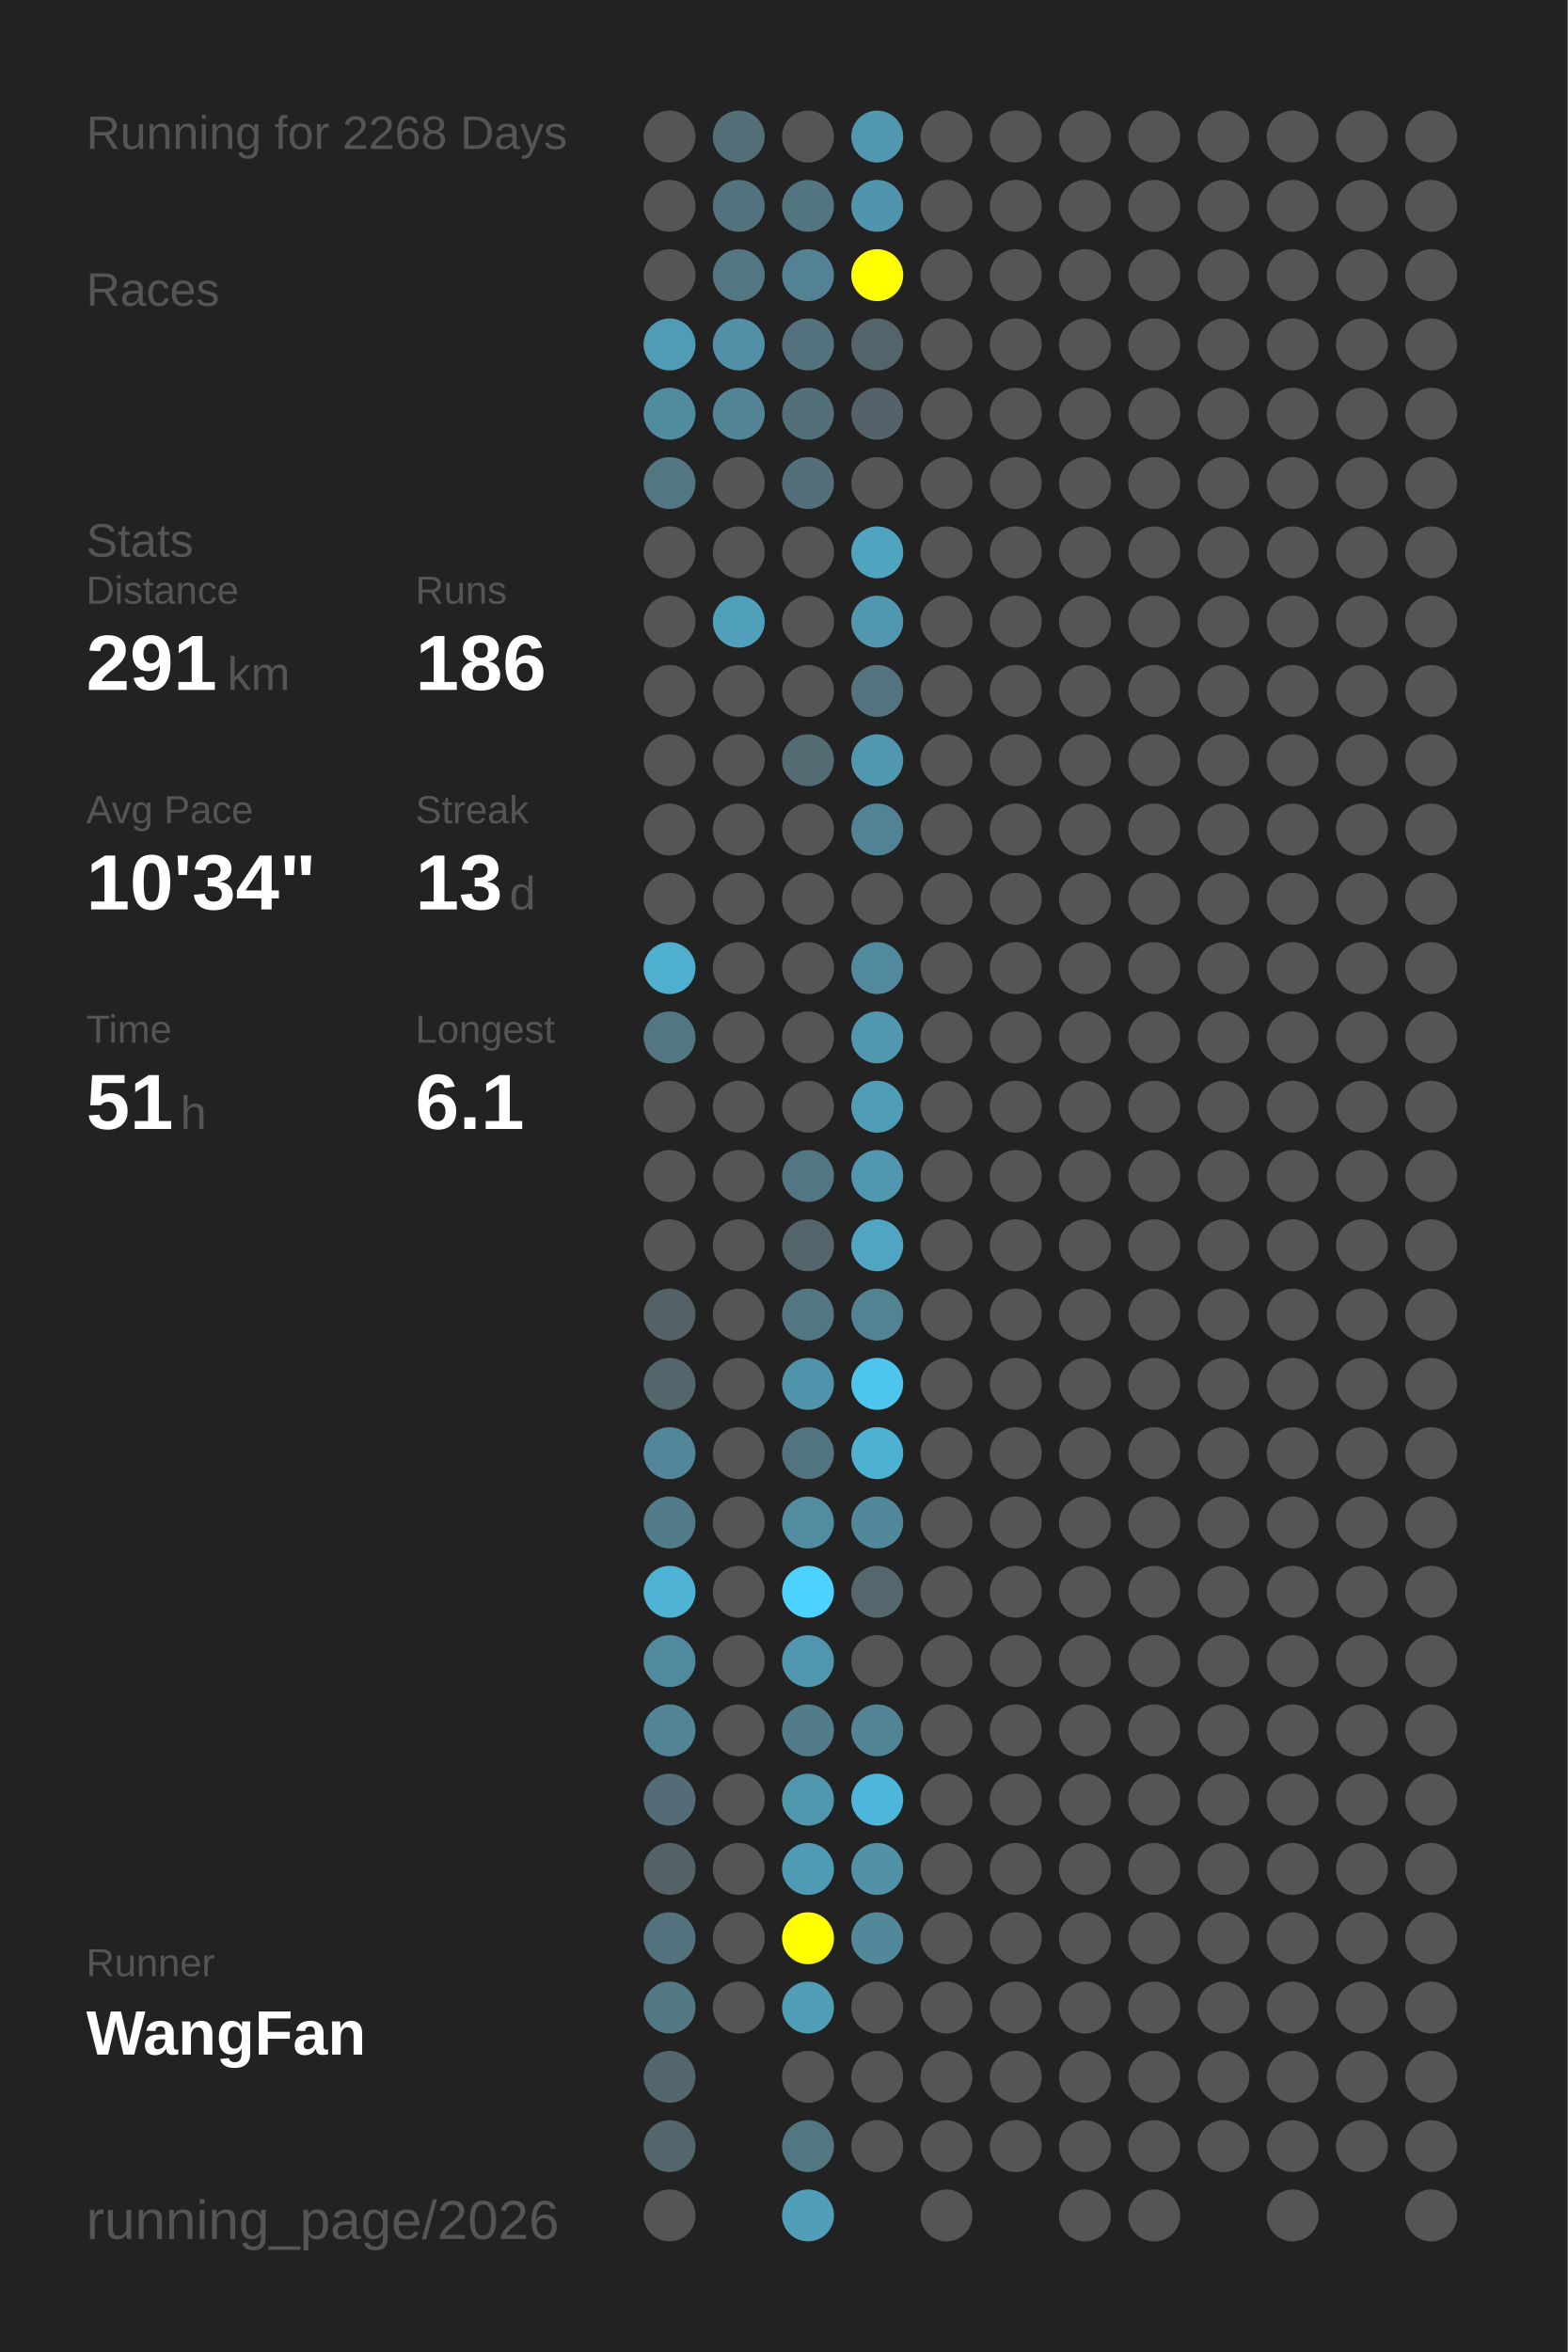
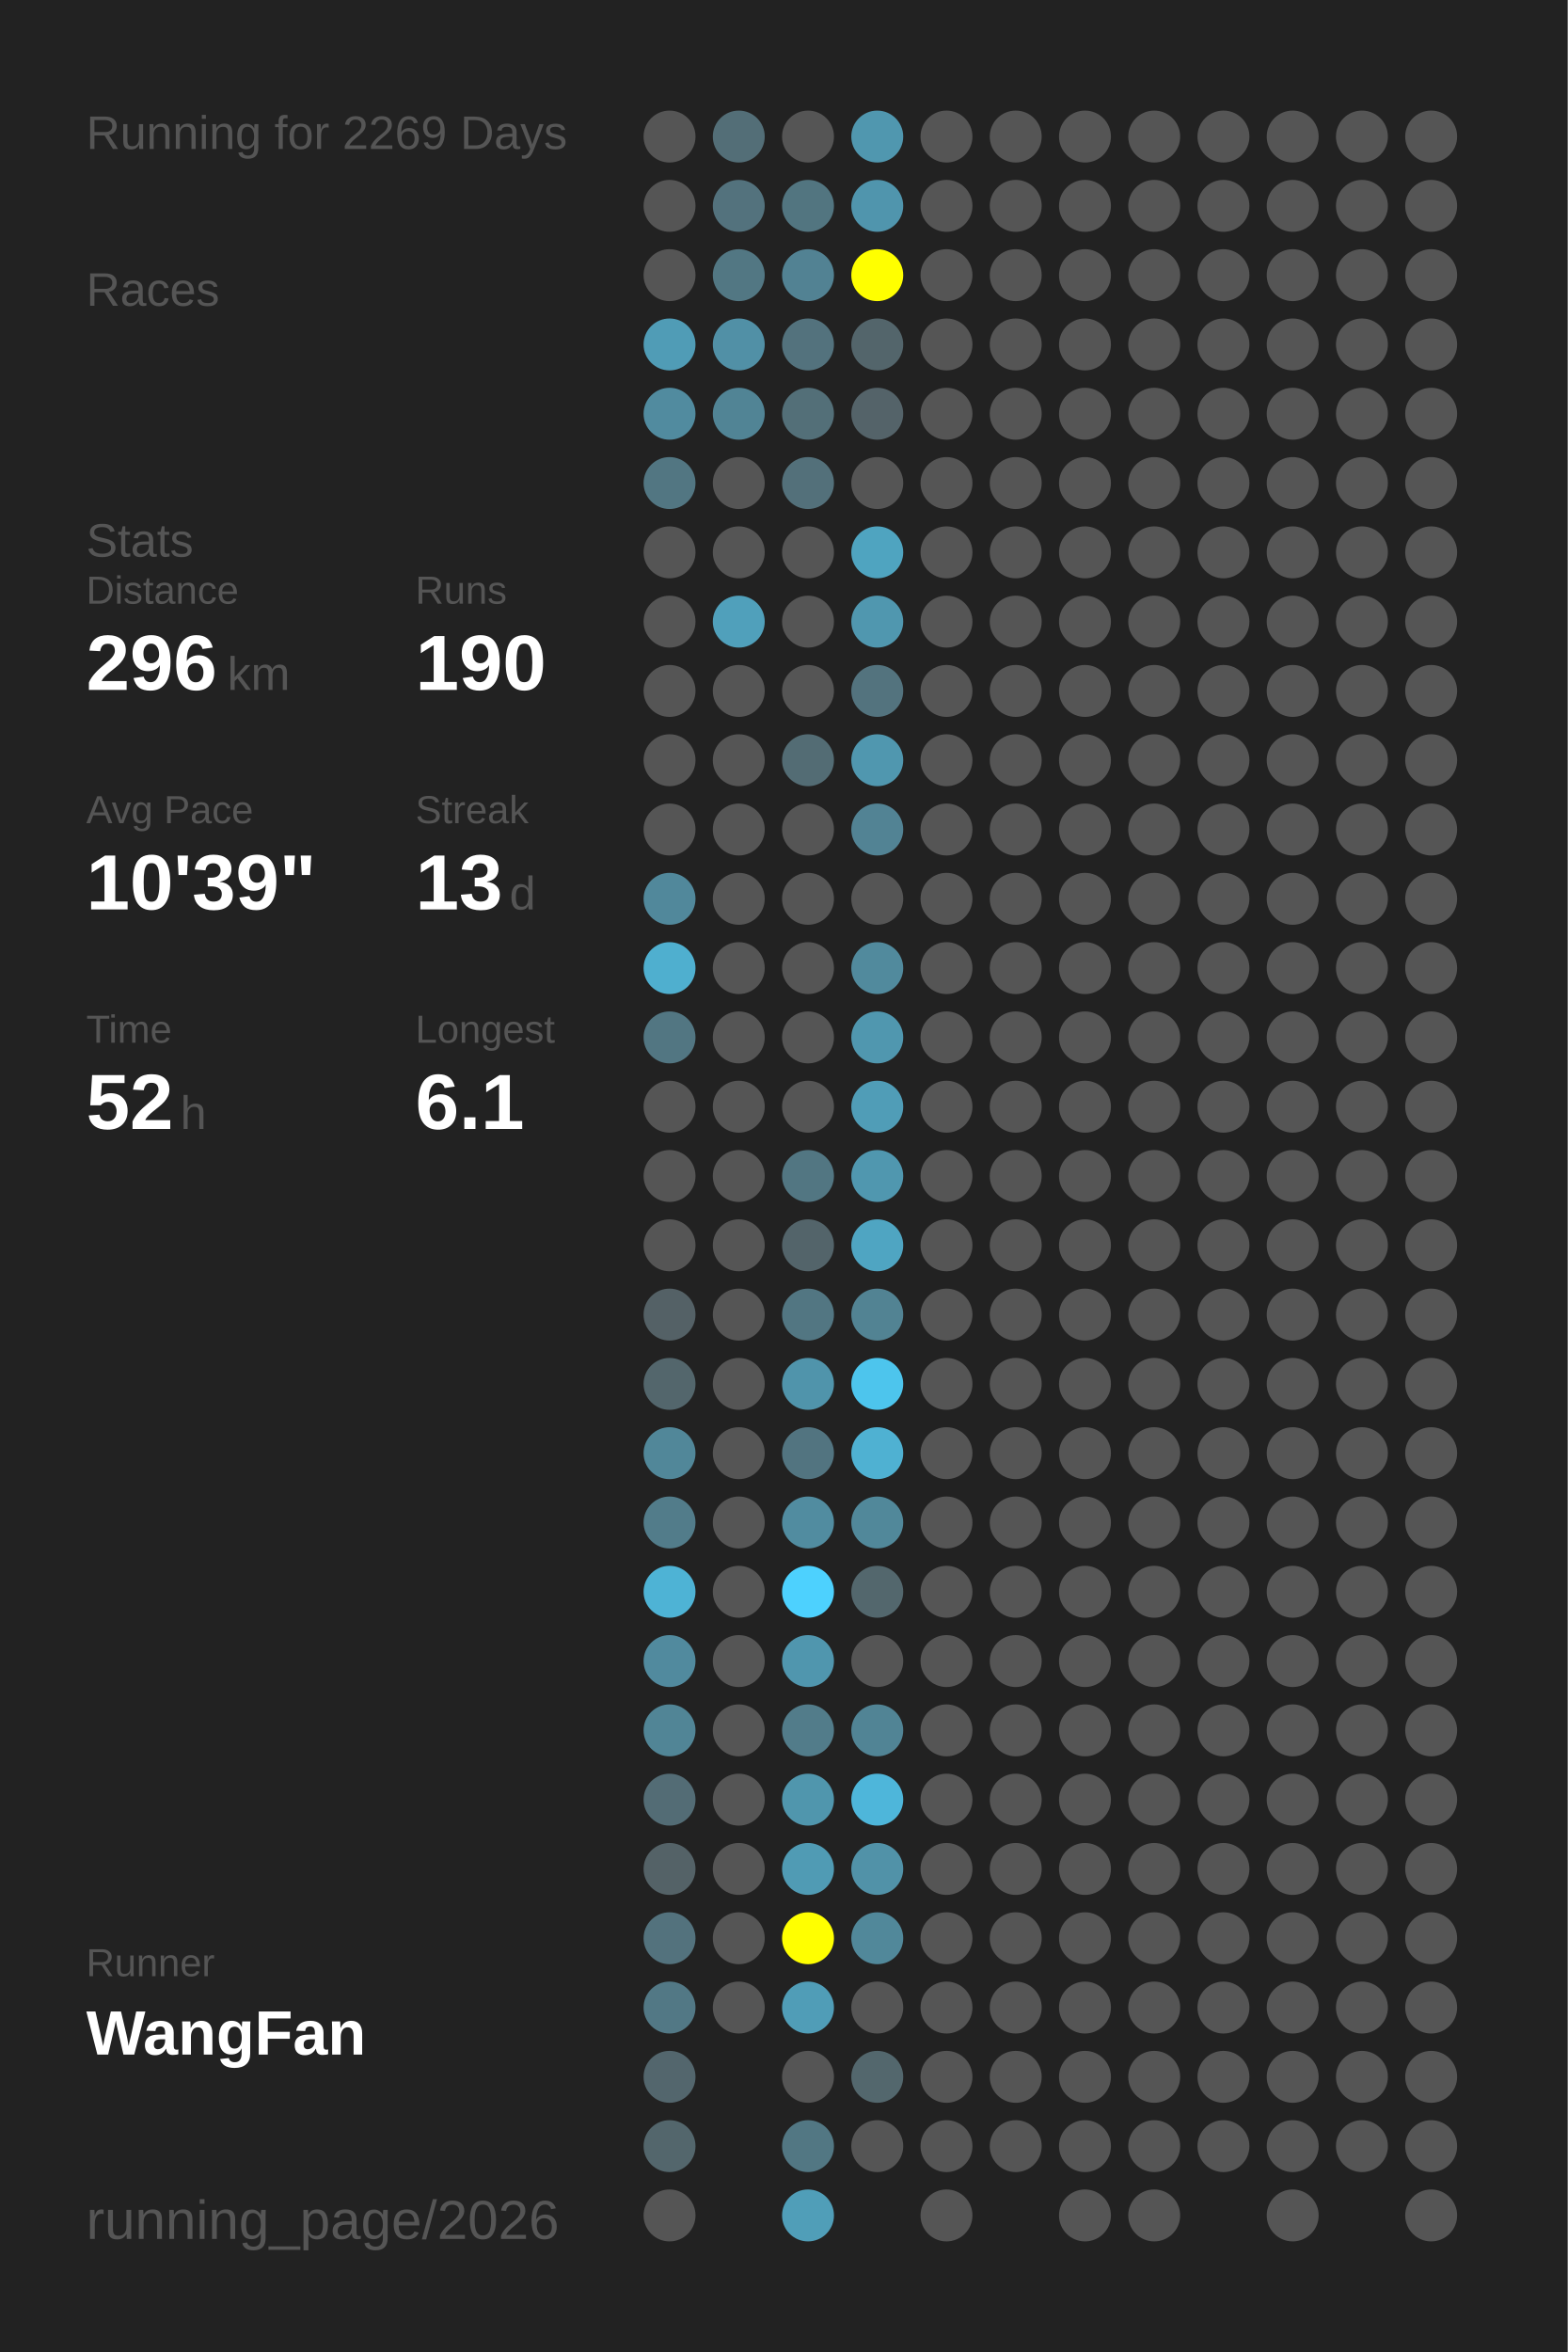
<svg xmlns="http://www.w3.org/2000/svg" baseProfile="full" height="300mm" version="1.1" viewBox="0,0,200,300" width="200mm">
  <defs />
  <rect fill="#222222" height="300" width="200" x="0" y="0" />
-   <text fill="#555555" style="font-size:6px; font-family:Arial;" x="11" y="19">Running for 2268 Days</text>
+   <text fill="#555555" style="font-size:6px; font-family:Arial;" x="11" y="19">Running for 2269 Days</text>
  <text fill="#555555" style="font-size:6px; font-family:Arial;" x="11" y="39">Races</text>
  <text fill="#555555" style="font-size:6px; font-family:Arial;" x="11" y="71">Stats</text>
  <text fill="#555555" style="font-size:5px; font-family:Arial;" x="11" y="77">Distance</text>
-   <text fill="#FFFFFF" style="font-size:10px; font-family:Arial; font-weight:bold;" x="11" y="88">291</text>
+   <text fill="#FFFFFF" style="font-size:10px; font-family:Arial; font-weight:bold;" x="11" y="88">296</text>
  <text fill="#555555" style="font-size:6px; font-family:Arial;" x="29" y="88">km</text>
  <text fill="#555555" style="font-size:5px; font-family:Arial;" x="53" y="77">Runs</text>
-   <text fill="#FFFFFF" style="font-size:10px; font-family:Arial; font-weight:bold;" x="53" y="88">186</text>
+   <text fill="#FFFFFF" style="font-size:10px; font-family:Arial; font-weight:bold;" x="53" y="88">190</text>
  <text fill="#555555" style="font-size:5px; font-family:Arial;" x="11" y="105">Avg Pace</text>
-   <text fill="#FFFFFF" style="font-size:10px; font-family:Arial; font-weight:bold;" x="11" y="116">10'34"</text>
+   <text fill="#FFFFFF" style="font-size:10px; font-family:Arial; font-weight:bold;" x="11" y="116">10'39"</text>
  <text fill="#555555" style="font-size:5px; font-family:Arial;" x="53" y="105">Streak</text>
  <text fill="#FFFFFF" style="font-size:10px; font-family:Arial; font-weight:bold;" x="53" y="116">13</text>
  <text fill="#555555" style="font-size:6px; font-family:Arial;" x="65" y="116">d</text>
  <text fill="#555555" style="font-size:5px; font-family:Arial;" x="11" y="133">Time</text>
-   <text fill="#FFFFFF" style="font-size:10px; font-family:Arial; font-weight:bold;" x="11" y="144">51</text>
+   <text fill="#FFFFFF" style="font-size:10px; font-family:Arial; font-weight:bold;" x="11" y="144">52</text>
  <text fill="#555555" style="font-size:6px; font-family:Arial;" x="23" y="144">h</text>
  <text fill="#555555" style="font-size:5px; font-family:Arial;" x="53" y="133">Longest</text>
  <text fill="#FFFFFF" style="font-size:10px; font-family:Arial; font-weight:bold;" x="53" y="144">6.1</text>
  <text fill="#555555" style="font-size:5px; font-family:Arial;" x="11" y="252.065">Runner</text>
  <text fill="#FFFFFF" style="font-size:8px; font-family:Arial; font-weight:bold;" x="11" y="262.065">WangFan</text>
  <text fill="#555555" style="font-size:7px; font-family:Arial;" x="11" y="285.581">running_page/2026</text>
  <circle cx="85.417" cy="17.419" fill="#555555" r="3.312" />
  <circle cx="85.417" cy="26.258" fill="#555555" r="3.312" />
  <circle cx="85.417" cy="35.097" fill="#555555" r="3.312" />
  <circle cx="85.417" cy="43.935" fill="#509cb6" r="3.312" />
  <circle cx="85.417" cy="52.774" fill="#518b9f" r="3.312" />
  <circle cx="85.417" cy="61.613" fill="#527682" r="3.312" />
  <circle cx="85.417" cy="70.452" fill="#555555" r="3.312" />
  <circle cx="85.417" cy="79.29" fill="#555555" r="3.312" />
  <circle cx="85.417" cy="88.129" fill="#555555" r="3.312" />
  <circle cx="85.417" cy="96.968" fill="#555555" r="3.312" />
  <circle cx="85.417" cy="105.806" fill="#555555" r="3.312" />
-   <circle cx="85.417" cy="114.645" fill="#555555" r="3.312" />
+   <circle cx="85.417" cy="114.645" fill="#51889b" r="3.312" />
  <circle cx="85.417" cy="123.484" fill="#4fafcf" r="3.312" />
  <circle cx="85.417" cy="132.323" fill="#527682" r="3.312" />
  <circle cx="85.417" cy="141.161" fill="#555555" r="3.312" />
  <circle cx="85.417" cy="150" fill="#555555" r="3.312" />
  <circle cx="85.417" cy="158.839" fill="#555555" r="3.312" />
  <circle cx="85.417" cy="167.677" fill="#546166" r="3.312" />
  <circle cx="85.417" cy="176.516" fill="#53666c" r="3.312" />
  <circle cx="85.417" cy="185.355" fill="#518799" r="3.312" />
  <circle cx="85.417" cy="194.194" fill="#527c8a" r="3.312" />
  <circle cx="85.417" cy="203.032" fill="#4eb3d5" r="3.312" />
  <circle cx="85.417" cy="211.871" fill="#518a9e" r="3.312" />
  <circle cx="85.417" cy="220.71" fill="#518596" r="3.312" />
  <circle cx="85.417" cy="229.548" fill="#536c75" r="3.312" />
  <circle cx="85.417" cy="238.387" fill="#546267" r="3.312" />
  <circle cx="85.417" cy="247.226" fill="#53727d" r="3.312" />
  <circle cx="85.417" cy="256.065" fill="#527885" r="3.312" />
  <circle cx="85.417" cy="264.903" fill="#53666d" r="3.312" />
  <circle cx="85.417" cy="273.742" fill="#53666c" r="3.312" />
  <circle cx="85.417" cy="282.581" fill="#555555" r="3.312" />
  <circle cx="94.25" cy="17.419" fill="#536e77" r="3.312" />
  <circle cx="94.25" cy="26.258" fill="#53727d" r="3.312" />
  <circle cx="94.25" cy="35.097" fill="#527783" r="3.312" />
  <circle cx="94.25" cy="43.935" fill="#5190a6" r="3.312" />
  <circle cx="94.25" cy="52.774" fill="#518495" r="3.312" />
  <circle cx="94.25" cy="61.613" fill="#555555" r="3.312" />
  <circle cx="94.25" cy="70.452" fill="#555555" r="3.312" />
  <circle cx="94.25" cy="79.29" fill="#50a0bb" r="3.312" />
  <circle cx="94.25" cy="88.129" fill="#555555" r="3.312" />
  <circle cx="94.25" cy="96.968" fill="#555555" r="3.312" />
  <circle cx="94.25" cy="105.806" fill="#555555" r="3.312" />
  <circle cx="94.25" cy="114.645" fill="#555555" r="3.312" />
  <circle cx="94.25" cy="123.484" fill="#555555" r="3.312" />
  <circle cx="94.25" cy="132.323" fill="#555555" r="3.312" />
  <circle cx="94.25" cy="141.161" fill="#555555" r="3.312" />
  <circle cx="94.25" cy="150" fill="#555555" r="3.312" />
  <circle cx="94.25" cy="158.839" fill="#555555" r="3.312" />
  <circle cx="94.25" cy="167.677" fill="#555555" r="3.312" />
  <circle cx="94.25" cy="176.516" fill="#555555" r="3.312" />
  <circle cx="94.25" cy="185.355" fill="#555555" r="3.312" />
  <circle cx="94.25" cy="194.194" fill="#555555" r="3.312" />
  <circle cx="94.25" cy="203.032" fill="#555555" r="3.312" />
  <circle cx="94.25" cy="211.871" fill="#555555" r="3.312" />
  <circle cx="94.25" cy="220.71" fill="#555555" r="3.312" />
  <circle cx="94.25" cy="229.548" fill="#555555" r="3.312" />
  <circle cx="94.25" cy="238.387" fill="#555555" r="3.312" />
  <circle cx="94.25" cy="247.226" fill="#555555" r="3.312" />
  <circle cx="94.25" cy="256.065" fill="#555555" r="3.312" />
  <circle cx="103.083" cy="17.419" fill="#555555" r="3.312" />
  <circle cx="103.083" cy="26.258" fill="#527580" r="3.312" />
  <circle cx="103.083" cy="35.097" fill="#528293" r="3.312" />
  <circle cx="103.083" cy="43.935" fill="#53727d" r="3.312" />
  <circle cx="103.083" cy="52.774" fill="#536f78" r="3.312" />
  <circle cx="103.083" cy="61.613" fill="#53707a" r="3.312" />
  <circle cx="103.083" cy="70.452" fill="#555555" r="3.312" />
  <circle cx="103.083" cy="79.29" fill="#555555" r="3.312" />
  <circle cx="103.083" cy="88.129" fill="#555555" r="3.312" />
  <circle cx="103.083" cy="96.968" fill="#536c74" r="3.312" />
  <circle cx="103.083" cy="105.806" fill="#555555" r="3.312" />
  <circle cx="103.083" cy="114.645" fill="#555555" r="3.312" />
  <circle cx="103.083" cy="123.484" fill="#555555" r="3.312" />
  <circle cx="103.083" cy="132.323" fill="#555555" r="3.312" />
  <circle cx="103.083" cy="141.161" fill="#555555" r="3.312" />
  <circle cx="103.083" cy="150" fill="#527682" r="3.312" />
  <circle cx="103.083" cy="158.839" fill="#53646a" r="3.312" />
  <circle cx="103.083" cy="167.677" fill="#527682" r="3.312" />
  <circle cx="103.083" cy="176.516" fill="#5094ab" r="3.312" />
  <circle cx="103.083" cy="185.355" fill="#527480" r="3.312" />
  <circle cx="103.083" cy="194.194" fill="#518ca0" r="3.312" />
  <circle cx="103.083" cy="203.032" fill="#4dd1fe" r="3.312" />
  <circle cx="103.083" cy="211.871" fill="#5096ae" r="3.312" />
  <circle cx="103.083" cy="220.71" fill="#527c8a" r="3.312" />
  <circle cx="103.083" cy="229.548" fill="#5096ad" r="3.312" />
  <circle cx="103.083" cy="238.387" fill="#509bb4" r="3.312" />
  <circle cx="103.083" cy="247.226" fill="#FFFF00" r="3.312" />
  <circle cx="103.083" cy="256.065" fill="#509db7" r="3.312" />
  <circle cx="103.083" cy="264.903" fill="#555555" r="3.312" />
  <circle cx="103.083" cy="273.742" fill="#527783" r="3.312" />
  <circle cx="103.083" cy="282.581" fill="#509eb8" r="3.312" />
  <circle cx="111.917" cy="17.419" fill="#5097af" r="3.312" />
  <circle cx="111.917" cy="26.258" fill="#5095ad" r="3.312" />
  <circle cx="111.917" cy="35.097" fill="#FFFF00" r="3.312" />
  <circle cx="111.917" cy="43.935" fill="#53656b" r="3.312" />
  <circle cx="111.917" cy="52.774" fill="#546369" r="3.312" />
  <circle cx="111.917" cy="61.613" fill="#555555" r="3.312" />
  <circle cx="111.917" cy="70.452" fill="#4fa4c0" r="3.312" />
  <circle cx="111.917" cy="79.29" fill="#5097af" r="3.312" />
  <circle cx="111.917" cy="88.129" fill="#53737e" r="3.312" />
  <circle cx="111.917" cy="96.968" fill="#5097af" r="3.312" />
  <circle cx="111.917" cy="105.806" fill="#528394" r="3.312" />
  <circle cx="111.917" cy="114.645" fill="#555555" r="3.312" />
  <circle cx="111.917" cy="123.484" fill="#518a9d" r="3.312" />
  <circle cx="111.917" cy="132.323" fill="#5097af" r="3.312" />
  <circle cx="111.917" cy="141.161" fill="#509db7" r="3.312" />
  <circle cx="111.917" cy="150" fill="#5097af" r="3.312" />
  <circle cx="111.917" cy="158.839" fill="#4fa5c2" r="3.312" />
  <circle cx="111.917" cy="167.677" fill="#528393" r="3.312" />
  <circle cx="111.917" cy="176.516" fill="#4dc5ed" r="3.312" />
  <circle cx="111.917" cy="185.355" fill="#4fb1d2" r="3.312" />
  <circle cx="111.917" cy="194.194" fill="#51889a" r="3.312" />
  <circle cx="111.917" cy="203.032" fill="#53676d" r="3.312" />
  <circle cx="111.917" cy="211.871" fill="#555555" r="3.312" />
  <circle cx="111.917" cy="220.71" fill="#518495" r="3.312" />
  <circle cx="111.917" cy="229.548" fill="#4eb6da" r="3.312" />
  <circle cx="111.917" cy="238.387" fill="#5192a8" r="3.312" />
  <circle cx="111.917" cy="247.226" fill="#51889a" r="3.312" />
  <circle cx="111.917" cy="256.065" fill="#555555" r="3.312" />
-   <circle cx="111.917" cy="264.903" fill="#555555" r="3.312" />
+   <circle cx="111.917" cy="264.903" fill="#53676d" r="3.312" />
  <circle cx="111.917" cy="273.742" fill="#555555" r="3.312" />
  <circle cx="120.75" cy="17.419" fill="#555555" r="3.312" />
  <circle cx="120.75" cy="26.258" fill="#555555" r="3.312" />
  <circle cx="120.75" cy="35.097" fill="#555555" r="3.312" />
  <circle cx="120.75" cy="43.935" fill="#555555" r="3.312" />
  <circle cx="120.75" cy="52.774" fill="#555555" r="3.312" />
  <circle cx="120.75" cy="61.613" fill="#555555" r="3.312" />
  <circle cx="120.75" cy="70.452" fill="#555555" r="3.312" />
  <circle cx="120.75" cy="79.29" fill="#555555" r="3.312" />
  <circle cx="120.75" cy="88.129" fill="#555555" r="3.312" />
  <circle cx="120.75" cy="96.968" fill="#555555" r="3.312" />
  <circle cx="120.75" cy="105.806" fill="#555555" r="3.312" />
  <circle cx="120.75" cy="114.645" fill="#555555" r="3.312" />
  <circle cx="120.75" cy="123.484" fill="#555555" r="3.312" />
  <circle cx="120.75" cy="132.323" fill="#555555" r="3.312" />
  <circle cx="120.75" cy="141.161" fill="#555555" r="3.312" />
  <circle cx="120.75" cy="150" fill="#555555" r="3.312" />
  <circle cx="120.75" cy="158.839" fill="#555555" r="3.312" />
  <circle cx="120.75" cy="167.677" fill="#555555" r="3.312" />
  <circle cx="120.75" cy="176.516" fill="#555555" r="3.312" />
  <circle cx="120.75" cy="185.355" fill="#555555" r="3.312" />
  <circle cx="120.75" cy="194.194" fill="#555555" r="3.312" />
  <circle cx="120.75" cy="203.032" fill="#555555" r="3.312" />
  <circle cx="120.75" cy="211.871" fill="#555555" r="3.312" />
  <circle cx="120.75" cy="220.71" fill="#555555" r="3.312" />
  <circle cx="120.75" cy="229.548" fill="#555555" r="3.312" />
  <circle cx="120.75" cy="238.387" fill="#555555" r="3.312" />
  <circle cx="120.75" cy="247.226" fill="#555555" r="3.312" />
  <circle cx="120.75" cy="256.065" fill="#555555" r="3.312" />
  <circle cx="120.75" cy="264.903" fill="#555555" r="3.312" />
  <circle cx="120.75" cy="273.742" fill="#555555" r="3.312" />
  <circle cx="120.75" cy="282.581" fill="#555555" r="3.312" />
  <circle cx="129.583" cy="17.419" fill="#555555" r="3.312" />
  <circle cx="129.583" cy="26.258" fill="#555555" r="3.312" />
  <circle cx="129.583" cy="35.097" fill="#555555" r="3.312" />
  <circle cx="129.583" cy="43.935" fill="#555555" r="3.312" />
  <circle cx="129.583" cy="52.774" fill="#555555" r="3.312" />
  <circle cx="129.583" cy="61.613" fill="#555555" r="3.312" />
  <circle cx="129.583" cy="70.452" fill="#555555" r="3.312" />
  <circle cx="129.583" cy="79.29" fill="#555555" r="3.312" />
  <circle cx="129.583" cy="88.129" fill="#555555" r="3.312" />
  <circle cx="129.583" cy="96.968" fill="#555555" r="3.312" />
  <circle cx="129.583" cy="105.806" fill="#555555" r="3.312" />
  <circle cx="129.583" cy="114.645" fill="#555555" r="3.312" />
  <circle cx="129.583" cy="123.484" fill="#555555" r="3.312" />
  <circle cx="129.583" cy="132.323" fill="#555555" r="3.312" />
  <circle cx="129.583" cy="141.161" fill="#555555" r="3.312" />
  <circle cx="129.583" cy="150" fill="#555555" r="3.312" />
  <circle cx="129.583" cy="158.839" fill="#555555" r="3.312" />
  <circle cx="129.583" cy="167.677" fill="#555555" r="3.312" />
  <circle cx="129.583" cy="176.516" fill="#555555" r="3.312" />
  <circle cx="129.583" cy="185.355" fill="#555555" r="3.312" />
  <circle cx="129.583" cy="194.194" fill="#555555" r="3.312" />
  <circle cx="129.583" cy="203.032" fill="#555555" r="3.312" />
  <circle cx="129.583" cy="211.871" fill="#555555" r="3.312" />
  <circle cx="129.583" cy="220.71" fill="#555555" r="3.312" />
  <circle cx="129.583" cy="229.548" fill="#555555" r="3.312" />
  <circle cx="129.583" cy="238.387" fill="#555555" r="3.312" />
  <circle cx="129.583" cy="247.226" fill="#555555" r="3.312" />
  <circle cx="129.583" cy="256.065" fill="#555555" r="3.312" />
  <circle cx="129.583" cy="264.903" fill="#555555" r="3.312" />
  <circle cx="129.583" cy="273.742" fill="#555555" r="3.312" />
  <circle cx="138.417" cy="17.419" fill="#555555" r="3.312" />
  <circle cx="138.417" cy="26.258" fill="#555555" r="3.312" />
  <circle cx="138.417" cy="35.097" fill="#555555" r="3.312" />
  <circle cx="138.417" cy="43.935" fill="#555555" r="3.312" />
  <circle cx="138.417" cy="52.774" fill="#555555" r="3.312" />
  <circle cx="138.417" cy="61.613" fill="#555555" r="3.312" />
  <circle cx="138.417" cy="70.452" fill="#555555" r="3.312" />
  <circle cx="138.417" cy="79.29" fill="#555555" r="3.312" />
  <circle cx="138.417" cy="88.129" fill="#555555" r="3.312" />
  <circle cx="138.417" cy="96.968" fill="#555555" r="3.312" />
  <circle cx="138.417" cy="105.806" fill="#555555" r="3.312" />
  <circle cx="138.417" cy="114.645" fill="#555555" r="3.312" />
  <circle cx="138.417" cy="123.484" fill="#555555" r="3.312" />
  <circle cx="138.417" cy="132.323" fill="#555555" r="3.312" />
  <circle cx="138.417" cy="141.161" fill="#555555" r="3.312" />
  <circle cx="138.417" cy="150" fill="#555555" r="3.312" />
  <circle cx="138.417" cy="158.839" fill="#555555" r="3.312" />
  <circle cx="138.417" cy="167.677" fill="#555555" r="3.312" />
  <circle cx="138.417" cy="176.516" fill="#555555" r="3.312" />
  <circle cx="138.417" cy="185.355" fill="#555555" r="3.312" />
  <circle cx="138.417" cy="194.194" fill="#555555" r="3.312" />
  <circle cx="138.417" cy="203.032" fill="#555555" r="3.312" />
  <circle cx="138.417" cy="211.871" fill="#555555" r="3.312" />
  <circle cx="138.417" cy="220.71" fill="#555555" r="3.312" />
  <circle cx="138.417" cy="229.548" fill="#555555" r="3.312" />
  <circle cx="138.417" cy="238.387" fill="#555555" r="3.312" />
  <circle cx="138.417" cy="247.226" fill="#555555" r="3.312" />
  <circle cx="138.417" cy="256.065" fill="#555555" r="3.312" />
  <circle cx="138.417" cy="264.903" fill="#555555" r="3.312" />
  <circle cx="138.417" cy="273.742" fill="#555555" r="3.312" />
  <circle cx="138.417" cy="282.581" fill="#555555" r="3.312" />
  <circle cx="147.25" cy="17.419" fill="#555555" r="3.312" />
  <circle cx="147.25" cy="26.258" fill="#555555" r="3.312" />
  <circle cx="147.25" cy="35.097" fill="#555555" r="3.312" />
  <circle cx="147.25" cy="43.935" fill="#555555" r="3.312" />
  <circle cx="147.25" cy="52.774" fill="#555555" r="3.312" />
  <circle cx="147.25" cy="61.613" fill="#555555" r="3.312" />
  <circle cx="147.25" cy="70.452" fill="#555555" r="3.312" />
  <circle cx="147.25" cy="79.29" fill="#555555" r="3.312" />
  <circle cx="147.25" cy="88.129" fill="#555555" r="3.312" />
  <circle cx="147.25" cy="96.968" fill="#555555" r="3.312" />
  <circle cx="147.25" cy="105.806" fill="#555555" r="3.312" />
  <circle cx="147.25" cy="114.645" fill="#555555" r="3.312" />
  <circle cx="147.25" cy="123.484" fill="#555555" r="3.312" />
  <circle cx="147.25" cy="132.323" fill="#555555" r="3.312" />
  <circle cx="147.25" cy="141.161" fill="#555555" r="3.312" />
  <circle cx="147.25" cy="150" fill="#555555" r="3.312" />
  <circle cx="147.25" cy="158.839" fill="#555555" r="3.312" />
  <circle cx="147.25" cy="167.677" fill="#555555" r="3.312" />
  <circle cx="147.25" cy="176.516" fill="#555555" r="3.312" />
  <circle cx="147.25" cy="185.355" fill="#555555" r="3.312" />
  <circle cx="147.25" cy="194.194" fill="#555555" r="3.312" />
  <circle cx="147.25" cy="203.032" fill="#555555" r="3.312" />
  <circle cx="147.25" cy="211.871" fill="#555555" r="3.312" />
  <circle cx="147.25" cy="220.71" fill="#555555" r="3.312" />
  <circle cx="147.25" cy="229.548" fill="#555555" r="3.312" />
  <circle cx="147.25" cy="238.387" fill="#555555" r="3.312" />
  <circle cx="147.25" cy="247.226" fill="#555555" r="3.312" />
  <circle cx="147.25" cy="256.065" fill="#555555" r="3.312" />
  <circle cx="147.25" cy="264.903" fill="#555555" r="3.312" />
  <circle cx="147.25" cy="273.742" fill="#555555" r="3.312" />
  <circle cx="147.25" cy="282.581" fill="#555555" r="3.312" />
  <circle cx="156.083" cy="17.419" fill="#555555" r="3.312" />
  <circle cx="156.083" cy="26.258" fill="#555555" r="3.312" />
  <circle cx="156.083" cy="35.097" fill="#555555" r="3.312" />
  <circle cx="156.083" cy="43.935" fill="#555555" r="3.312" />
  <circle cx="156.083" cy="52.774" fill="#555555" r="3.312" />
  <circle cx="156.083" cy="61.613" fill="#555555" r="3.312" />
  <circle cx="156.083" cy="70.452" fill="#555555" r="3.312" />
  <circle cx="156.083" cy="79.29" fill="#555555" r="3.312" />
  <circle cx="156.083" cy="88.129" fill="#555555" r="3.312" />
  <circle cx="156.083" cy="96.968" fill="#555555" r="3.312" />
  <circle cx="156.083" cy="105.806" fill="#555555" r="3.312" />
  <circle cx="156.083" cy="114.645" fill="#555555" r="3.312" />
  <circle cx="156.083" cy="123.484" fill="#555555" r="3.312" />
  <circle cx="156.083" cy="132.323" fill="#555555" r="3.312" />
  <circle cx="156.083" cy="141.161" fill="#555555" r="3.312" />
  <circle cx="156.083" cy="150" fill="#555555" r="3.312" />
  <circle cx="156.083" cy="158.839" fill="#555555" r="3.312" />
  <circle cx="156.083" cy="167.677" fill="#555555" r="3.312" />
  <circle cx="156.083" cy="176.516" fill="#555555" r="3.312" />
  <circle cx="156.083" cy="185.355" fill="#555555" r="3.312" />
  <circle cx="156.083" cy="194.194" fill="#555555" r="3.312" />
  <circle cx="156.083" cy="203.032" fill="#555555" r="3.312" />
  <circle cx="156.083" cy="211.871" fill="#555555" r="3.312" />
  <circle cx="156.083" cy="220.71" fill="#555555" r="3.312" />
  <circle cx="156.083" cy="229.548" fill="#555555" r="3.312" />
  <circle cx="156.083" cy="238.387" fill="#555555" r="3.312" />
  <circle cx="156.083" cy="247.226" fill="#555555" r="3.312" />
  <circle cx="156.083" cy="256.065" fill="#555555" r="3.312" />
  <circle cx="156.083" cy="264.903" fill="#555555" r="3.312" />
  <circle cx="156.083" cy="273.742" fill="#555555" r="3.312" />
  <circle cx="164.917" cy="17.419" fill="#555555" r="3.312" />
  <circle cx="164.917" cy="26.258" fill="#555555" r="3.312" />
  <circle cx="164.917" cy="35.097" fill="#555555" r="3.312" />
  <circle cx="164.917" cy="43.935" fill="#555555" r="3.312" />
  <circle cx="164.917" cy="52.774" fill="#555555" r="3.312" />
  <circle cx="164.917" cy="61.613" fill="#555555" r="3.312" />
  <circle cx="164.917" cy="70.452" fill="#555555" r="3.312" />
  <circle cx="164.917" cy="79.29" fill="#555555" r="3.312" />
  <circle cx="164.917" cy="88.129" fill="#555555" r="3.312" />
  <circle cx="164.917" cy="96.968" fill="#555555" r="3.312" />
  <circle cx="164.917" cy="105.806" fill="#555555" r="3.312" />
  <circle cx="164.917" cy="114.645" fill="#555555" r="3.312" />
  <circle cx="164.917" cy="123.484" fill="#555555" r="3.312" />
  <circle cx="164.917" cy="132.323" fill="#555555" r="3.312" />
  <circle cx="164.917" cy="141.161" fill="#555555" r="3.312" />
  <circle cx="164.917" cy="150" fill="#555555" r="3.312" />
  <circle cx="164.917" cy="158.839" fill="#555555" r="3.312" />
  <circle cx="164.917" cy="167.677" fill="#555555" r="3.312" />
  <circle cx="164.917" cy="176.516" fill="#555555" r="3.312" />
  <circle cx="164.917" cy="185.355" fill="#555555" r="3.312" />
  <circle cx="164.917" cy="194.194" fill="#555555" r="3.312" />
  <circle cx="164.917" cy="203.032" fill="#555555" r="3.312" />
  <circle cx="164.917" cy="211.871" fill="#555555" r="3.312" />
  <circle cx="164.917" cy="220.71" fill="#555555" r="3.312" />
  <circle cx="164.917" cy="229.548" fill="#555555" r="3.312" />
  <circle cx="164.917" cy="238.387" fill="#555555" r="3.312" />
  <circle cx="164.917" cy="247.226" fill="#555555" r="3.312" />
  <circle cx="164.917" cy="256.065" fill="#555555" r="3.312" />
  <circle cx="164.917" cy="264.903" fill="#555555" r="3.312" />
  <circle cx="164.917" cy="273.742" fill="#555555" r="3.312" />
  <circle cx="164.917" cy="282.581" fill="#555555" r="3.312" />
  <circle cx="173.75" cy="17.419" fill="#555555" r="3.312" />
  <circle cx="173.75" cy="26.258" fill="#555555" r="3.312" />
  <circle cx="173.75" cy="35.097" fill="#555555" r="3.312" />
  <circle cx="173.75" cy="43.935" fill="#555555" r="3.312" />
  <circle cx="173.75" cy="52.774" fill="#555555" r="3.312" />
  <circle cx="173.75" cy="61.613" fill="#555555" r="3.312" />
  <circle cx="173.75" cy="70.452" fill="#555555" r="3.312" />
  <circle cx="173.75" cy="79.29" fill="#555555" r="3.312" />
  <circle cx="173.75" cy="88.129" fill="#555555" r="3.312" />
  <circle cx="173.75" cy="96.968" fill="#555555" r="3.312" />
  <circle cx="173.75" cy="105.806" fill="#555555" r="3.312" />
  <circle cx="173.75" cy="114.645" fill="#555555" r="3.312" />
  <circle cx="173.75" cy="123.484" fill="#555555" r="3.312" />
  <circle cx="173.75" cy="132.323" fill="#555555" r="3.312" />
  <circle cx="173.75" cy="141.161" fill="#555555" r="3.312" />
  <circle cx="173.75" cy="150" fill="#555555" r="3.312" />
  <circle cx="173.75" cy="158.839" fill="#555555" r="3.312" />
  <circle cx="173.75" cy="167.677" fill="#555555" r="3.312" />
  <circle cx="173.75" cy="176.516" fill="#555555" r="3.312" />
  <circle cx="173.75" cy="185.355" fill="#555555" r="3.312" />
  <circle cx="173.75" cy="194.194" fill="#555555" r="3.312" />
  <circle cx="173.75" cy="203.032" fill="#555555" r="3.312" />
  <circle cx="173.75" cy="211.871" fill="#555555" r="3.312" />
  <circle cx="173.75" cy="220.71" fill="#555555" r="3.312" />
  <circle cx="173.75" cy="229.548" fill="#555555" r="3.312" />
  <circle cx="173.75" cy="238.387" fill="#555555" r="3.312" />
  <circle cx="173.75" cy="247.226" fill="#555555" r="3.312" />
  <circle cx="173.75" cy="256.065" fill="#555555" r="3.312" />
  <circle cx="173.75" cy="264.903" fill="#555555" r="3.312" />
  <circle cx="173.75" cy="273.742" fill="#555555" r="3.312" />
  <circle cx="182.583" cy="17.419" fill="#555555" r="3.312" />
  <circle cx="182.583" cy="26.258" fill="#555555" r="3.312" />
  <circle cx="182.583" cy="35.097" fill="#555555" r="3.312" />
  <circle cx="182.583" cy="43.935" fill="#555555" r="3.312" />
  <circle cx="182.583" cy="52.774" fill="#555555" r="3.312" />
  <circle cx="182.583" cy="61.613" fill="#555555" r="3.312" />
  <circle cx="182.583" cy="70.452" fill="#555555" r="3.312" />
  <circle cx="182.583" cy="79.29" fill="#555555" r="3.312" />
  <circle cx="182.583" cy="88.129" fill="#555555" r="3.312" />
  <circle cx="182.583" cy="96.968" fill="#555555" r="3.312" />
  <circle cx="182.583" cy="105.806" fill="#555555" r="3.312" />
  <circle cx="182.583" cy="114.645" fill="#555555" r="3.312" />
  <circle cx="182.583" cy="123.484" fill="#555555" r="3.312" />
  <circle cx="182.583" cy="132.323" fill="#555555" r="3.312" />
  <circle cx="182.583" cy="141.161" fill="#555555" r="3.312" />
  <circle cx="182.583" cy="150" fill="#555555" r="3.312" />
  <circle cx="182.583" cy="158.839" fill="#555555" r="3.312" />
  <circle cx="182.583" cy="167.677" fill="#555555" r="3.312" />
  <circle cx="182.583" cy="176.516" fill="#555555" r="3.312" />
  <circle cx="182.583" cy="185.355" fill="#555555" r="3.312" />
  <circle cx="182.583" cy="194.194" fill="#555555" r="3.312" />
  <circle cx="182.583" cy="203.032" fill="#555555" r="3.312" />
  <circle cx="182.583" cy="211.871" fill="#555555" r="3.312" />
  <circle cx="182.583" cy="220.71" fill="#555555" r="3.312" />
  <circle cx="182.583" cy="229.548" fill="#555555" r="3.312" />
  <circle cx="182.583" cy="238.387" fill="#555555" r="3.312" />
  <circle cx="182.583" cy="247.226" fill="#555555" r="3.312" />
  <circle cx="182.583" cy="256.065" fill="#555555" r="3.312" />
  <circle cx="182.583" cy="264.903" fill="#555555" r="3.312" />
  <circle cx="182.583" cy="273.742" fill="#555555" r="3.312" />
  <circle cx="182.583" cy="282.581" fill="#555555" r="3.312" />
</svg>
